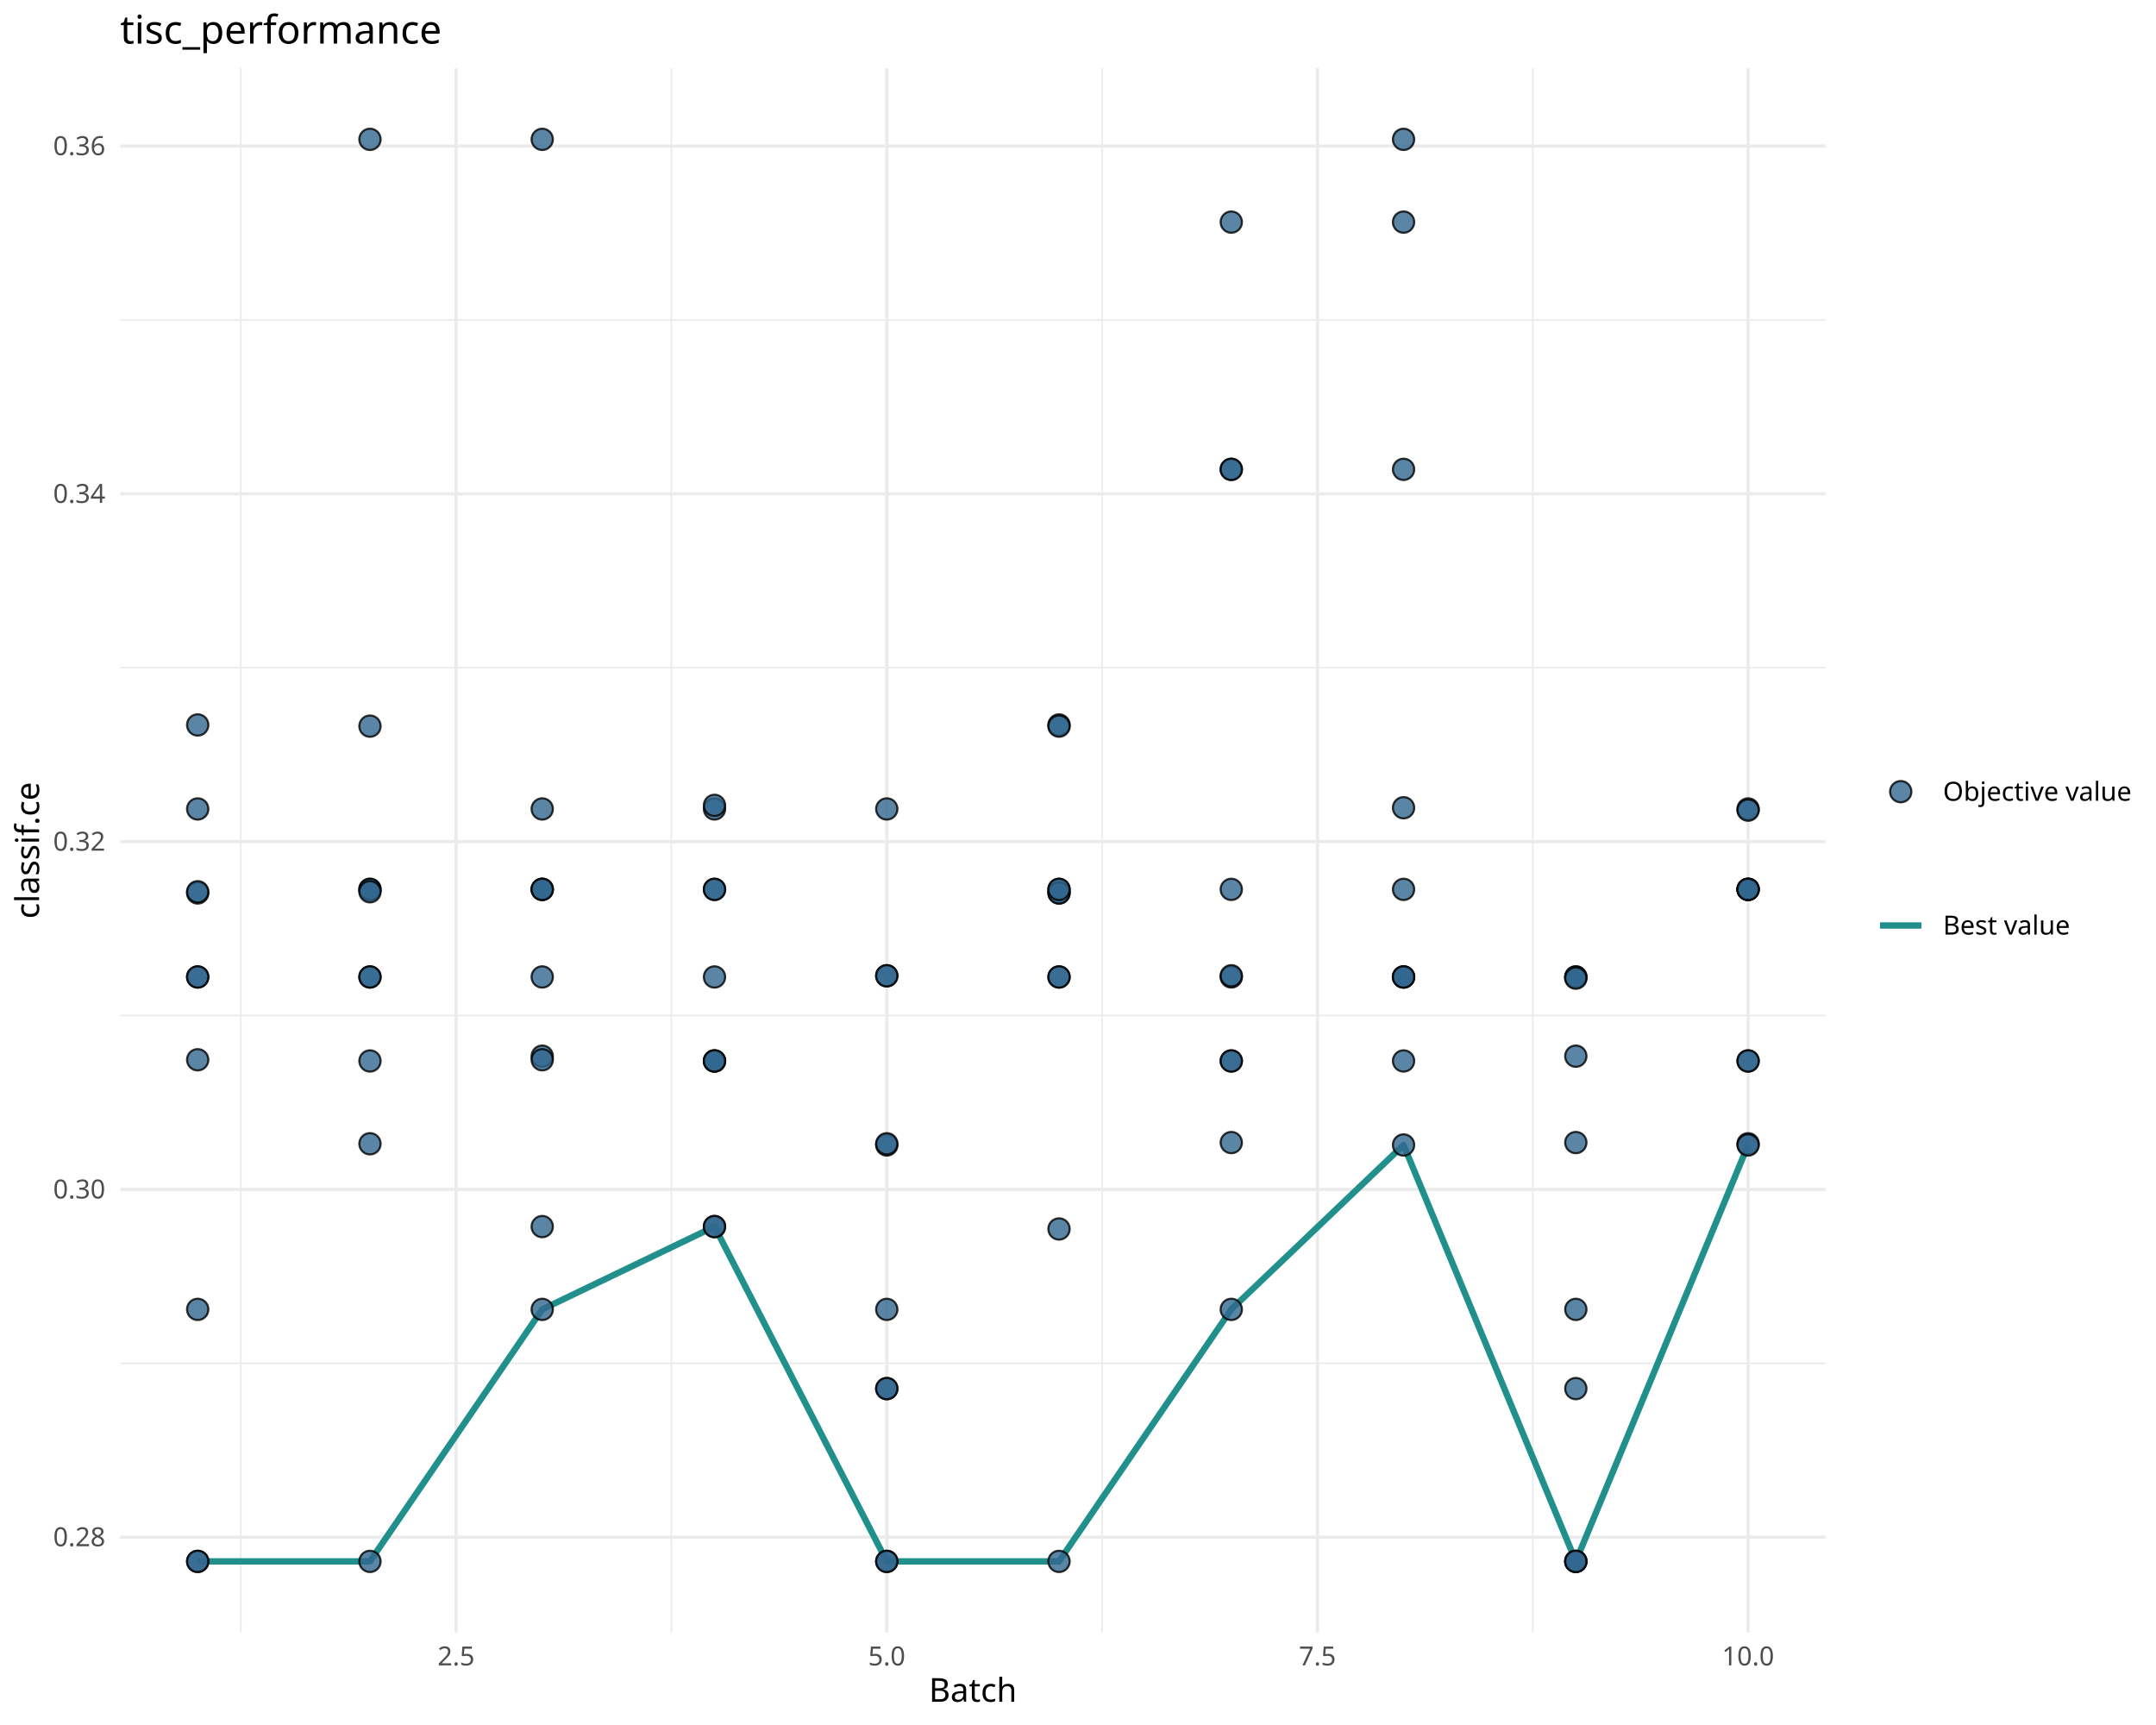
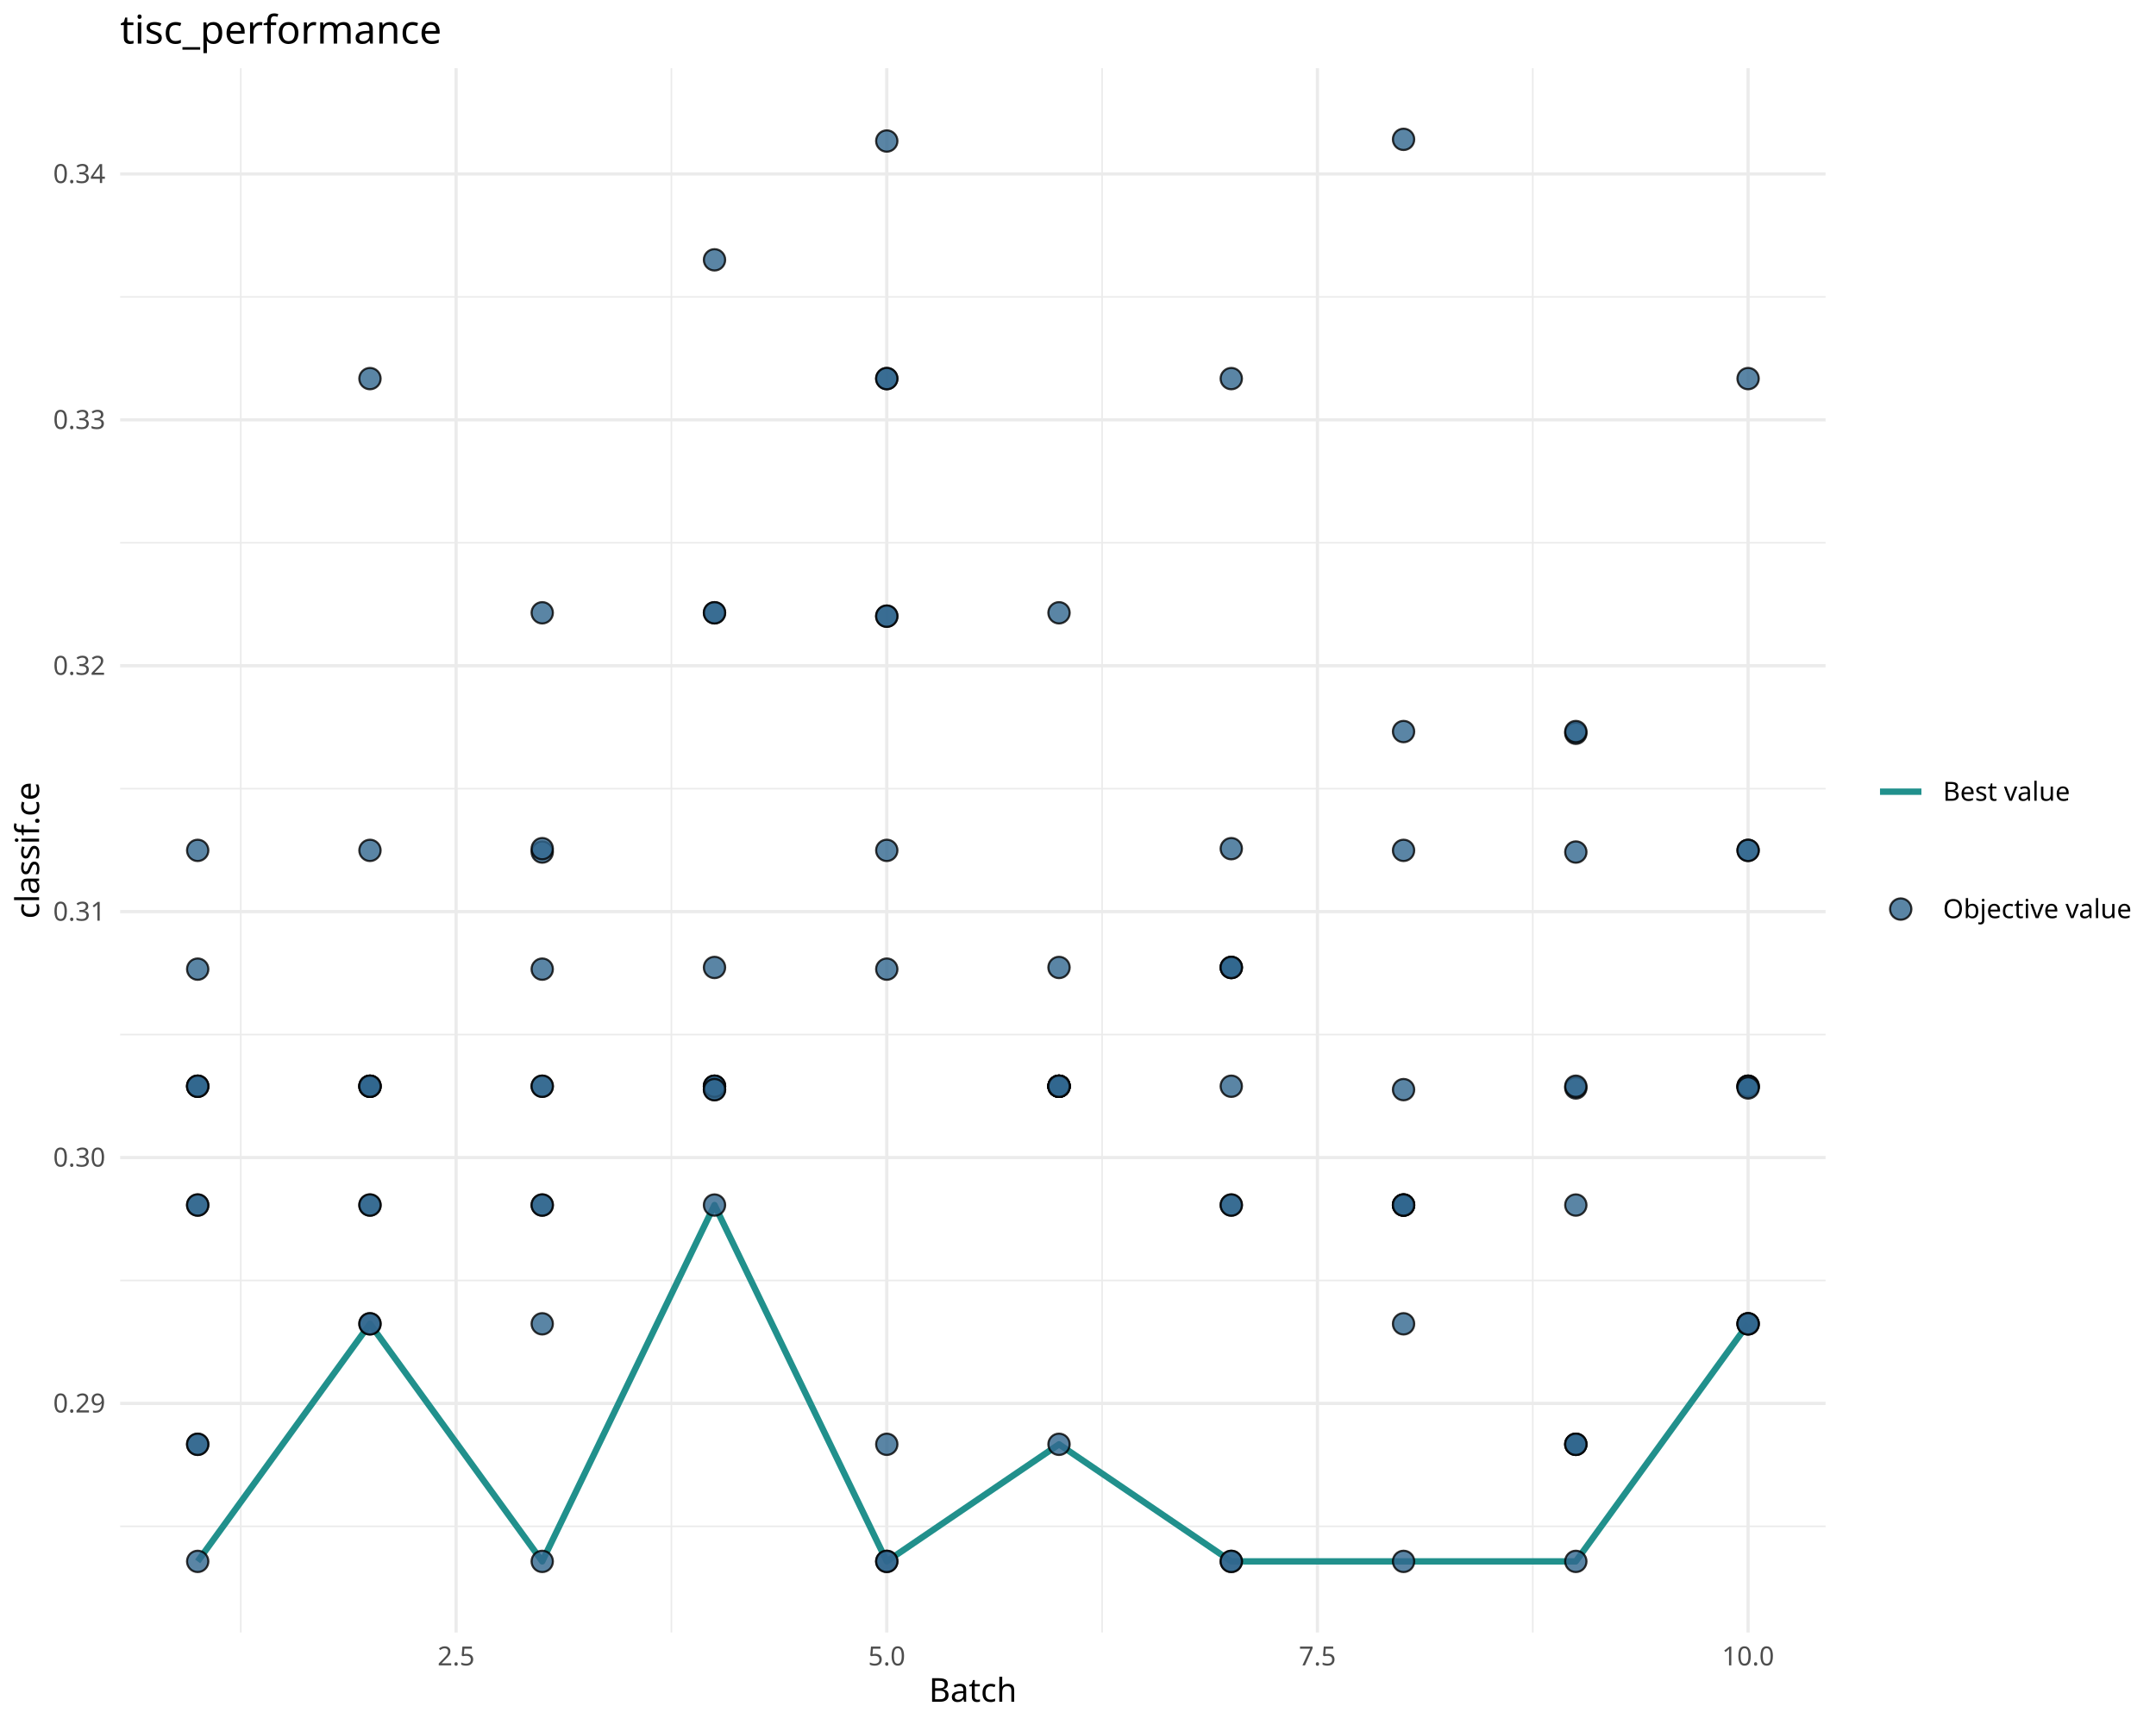
<svg xmlns="http://www.w3.org/2000/svg" class="svglite" data-engine-version="2.0" width="720.00pt" height="576.00pt" viewBox="0 0 720.00 576.00">
  <defs>
    <style type="text/css">
    .svglite line, .svglite polyline, .svglite polygon, .svglite path, .svglite rect, .svglite circle {
      fill: none;
      stroke: #000000;
      stroke-linecap: round;
      stroke-linejoin: round;
      stroke-miterlimit: 10.00;
    }
  </style>
  </defs>
  <rect width="100%" height="100%" style="stroke: none; fill: #FFFFFF;" />
  <defs>
    <clipPath id="cpMC4wMHw3MjAuMDB8MC4wMHw1NzYuMDA=">
      <rect x="0.00" y="0.00" width="720.00" height="576.00" />
    </clipPath>
  </defs>
  <g clip-path="url(#cpMC4wMHw3MjAuMDB8MC4wMHw1NzYuMDA=)">
</g>
  <defs>
    <clipPath id="cpNDAuMTN8NjA5LjY3fDIyLjc4fDU0NS4xMQ==">
      <rect x="40.13" y="22.78" width="569.53" height="522.33" />
    </clipPath>
  </defs>
  <g clip-path="url(#cpNDAuMTN8NjA5LjY3fDIyLjc4fDU0NS4xMQ==)">
-     <polyline points="40.13,455.21 609.67,455.21 " style="stroke-width: 0.53; stroke: #EBEBEB; stroke-linecap: butt;" />
-     <polyline points="40.13,339.09 609.67,339.09 " style="stroke-width: 0.53; stroke: #EBEBEB; stroke-linecap: butt;" />
-     <polyline points="40.13,222.96 609.67,222.96 " style="stroke-width: 0.53; stroke: #EBEBEB; stroke-linecap: butt;" />
-     <polyline points="40.13,106.83 609.67,106.83 " style="stroke-width: 0.53; stroke: #EBEBEB; stroke-linecap: butt;" />
+     <polyline points="40.13,509.67 609.67,509.67 " style="stroke-width: 0.53; stroke: #EBEBEB; stroke-linecap: butt;" />
+     <polyline points="40.13,427.56 609.67,427.56 " style="stroke-width: 0.53; stroke: #EBEBEB; stroke-linecap: butt;" />
+     <polyline points="40.13,345.46 609.67,345.46 " style="stroke-width: 0.53; stroke: #EBEBEB; stroke-linecap: butt;" />
+     <polyline points="40.13,263.35 609.67,263.35 " style="stroke-width: 0.53; stroke: #EBEBEB; stroke-linecap: butt;" />
+     <polyline points="40.13,181.24 609.67,181.24 " style="stroke-width: 0.53; stroke: #EBEBEB; stroke-linecap: butt;" />
+     <polyline points="40.13,99.14 609.67,99.14 " style="stroke-width: 0.53; stroke: #EBEBEB; stroke-linecap: butt;" />
    <polyline points="80.40,545.11 80.40,22.78 " style="stroke-width: 0.53; stroke: #EBEBEB; stroke-linecap: butt;" />
    <polyline points="224.22,545.11 224.22,22.78 " style="stroke-width: 0.53; stroke: #EBEBEB; stroke-linecap: butt;" />
    <polyline points="368.05,545.11 368.05,22.78 " style="stroke-width: 0.53; stroke: #EBEBEB; stroke-linecap: butt;" />
    <polyline points="511.87,545.11 511.87,22.78 " style="stroke-width: 0.53; stroke: #EBEBEB; stroke-linecap: butt;" />
-     <polyline points="40.13,513.28 609.67,513.28 " style="stroke-width: 1.07; stroke: #EBEBEB; stroke-linecap: butt;" />
-     <polyline points="40.13,397.15 609.67,397.15 " style="stroke-width: 1.07; stroke: #EBEBEB; stroke-linecap: butt;" />
-     <polyline points="40.13,281.02 609.67,281.02 " style="stroke-width: 1.07; stroke: #EBEBEB; stroke-linecap: butt;" />
-     <polyline points="40.13,164.90 609.67,164.90 " style="stroke-width: 1.07; stroke: #EBEBEB; stroke-linecap: butt;" />
-     <polyline points="40.13,48.77 609.67,48.77 " style="stroke-width: 1.07; stroke: #EBEBEB; stroke-linecap: butt;" />
+     <polyline points="40.13,468.62 609.67,468.62 " style="stroke-width: 1.07; stroke: #EBEBEB; stroke-linecap: butt;" />
+     <polyline points="40.13,386.51 609.67,386.51 " style="stroke-width: 1.07; stroke: #EBEBEB; stroke-linecap: butt;" />
+     <polyline points="40.13,304.40 609.67,304.40 " style="stroke-width: 1.07; stroke: #EBEBEB; stroke-linecap: butt;" />
+     <polyline points="40.13,222.30 609.67,222.30 " style="stroke-width: 1.07; stroke: #EBEBEB; stroke-linecap: butt;" />
+     <polyline points="40.13,140.19 609.67,140.19 " style="stroke-width: 1.07; stroke: #EBEBEB; stroke-linecap: butt;" />
+     <polyline points="40.13,58.09 609.67,58.09 " style="stroke-width: 1.07; stroke: #EBEBEB; stroke-linecap: butt;" />
    <polyline points="152.31,545.11 152.31,22.78 " style="stroke-width: 1.07; stroke: #EBEBEB; stroke-linecap: butt;" />
    <polyline points="296.14,545.11 296.14,22.78 " style="stroke-width: 1.07; stroke: #EBEBEB; stroke-linecap: butt;" />
    <polyline points="439.96,545.11 439.96,22.78 " style="stroke-width: 1.07; stroke: #EBEBEB; stroke-linecap: butt;" />
    <polyline points="583.78,545.11 583.78,22.78 " style="stroke-width: 1.07; stroke: #EBEBEB; stroke-linecap: butt;" />
-     <polyline points="66.02,521.37 123.55,521.37 181.08,437.22 238.61,409.57 296.14,521.37 353.66,521.37 411.19,437.22 468.72,382.32 526.25,521.37 583.78,382.32 " style="stroke-width: 2.13; stroke: #21908C; stroke-linecap: butt;" />
+     <polyline points="66.02,521.37 123.55,442.04 181.08,521.37 238.61,402.38 296.14,521.37 353.66,482.27 411.19,521.37 468.72,521.37 526.25,521.37 583.78,442.04 " style="stroke-width: 2.13; stroke: #21908C; stroke-linecap: butt;" />
+     <circle cx="66.02" cy="482.27" r="3.56" style="stroke-width: 0.71; stroke: #000000; stroke-opacity: 0.80; fill: #31678E; fill-opacity: 0.80;" />
+     <circle cx="66.02" cy="323.61" r="3.56" style="stroke-width: 0.71; stroke: #000000; stroke-opacity: 0.80; fill: #31678E; fill-opacity: 0.80;" />
+     <circle cx="66.02" cy="362.71" r="3.56" style="stroke-width: 0.71; stroke: #000000; stroke-opacity: 0.80; fill: #31678E; fill-opacity: 0.80;" />
+     <circle cx="66.02" cy="283.95" r="3.56" style="stroke-width: 0.71; stroke: #000000; stroke-opacity: 0.80; fill: #31678E; fill-opacity: 0.80;" />
+     <circle cx="66.02" cy="362.71" r="3.56" style="stroke-width: 0.71; stroke: #000000; stroke-opacity: 0.80; fill: #31678E; fill-opacity: 0.80;" />
    <circle cx="66.02" cy="521.37" r="3.56" style="stroke-width: 0.71; stroke: #000000; stroke-opacity: 0.80; fill: #31678E; fill-opacity: 0.80;" />
-     <circle cx="66.02" cy="353.87" r="3.56" style="stroke-width: 0.71; stroke: #000000; stroke-opacity: 0.80; fill: #31678E; fill-opacity: 0.80;" />
-     <circle cx="66.02" cy="270.12" r="3.56" style="stroke-width: 0.71; stroke: #000000; stroke-opacity: 0.80; fill: #31678E; fill-opacity: 0.80;" />
-     <circle cx="66.02" cy="298.17" r="3.56" style="stroke-width: 0.71; stroke: #000000; stroke-opacity: 0.80; fill: #31678E; fill-opacity: 0.80;" />
-     <circle cx="66.02" cy="242.07" r="3.56" style="stroke-width: 0.71; stroke: #000000; stroke-opacity: 0.80; fill: #31678E; fill-opacity: 0.80;" />
-     <circle cx="66.02" cy="437.22" r="3.56" style="stroke-width: 0.71; stroke: #000000; stroke-opacity: 0.80; fill: #31678E; fill-opacity: 0.80;" />
-     <circle cx="66.02" cy="326.22" r="3.56" style="stroke-width: 0.71; stroke: #000000; stroke-opacity: 0.80; fill: #31678E; fill-opacity: 0.80;" />
-     <circle cx="66.02" cy="297.77" r="3.56" style="stroke-width: 0.71; stroke: #000000; stroke-opacity: 0.80; fill: #31678E; fill-opacity: 0.80;" />
-     <circle cx="66.02" cy="326.22" r="3.56" style="stroke-width: 0.71; stroke: #000000; stroke-opacity: 0.80; fill: #31678E; fill-opacity: 0.80;" />
-     <circle cx="66.02" cy="521.37" r="3.56" style="stroke-width: 0.71; stroke: #000000; stroke-opacity: 0.80; fill: #31678E; fill-opacity: 0.80;" />
-     <circle cx="123.55" cy="242.47" r="3.56" style="stroke-width: 0.71; stroke: #000000; stroke-opacity: 0.80; fill: #31678E; fill-opacity: 0.80;" />
-     <circle cx="123.55" cy="521.37" r="3.56" style="stroke-width: 0.71; stroke: #000000; stroke-opacity: 0.80; fill: #31678E; fill-opacity: 0.80;" />
-     <circle cx="123.55" cy="296.97" r="3.56" style="stroke-width: 0.71; stroke: #000000; stroke-opacity: 0.80; fill: #31678E; fill-opacity: 0.80;" />
-     <circle cx="123.55" cy="381.92" r="3.56" style="stroke-width: 0.71; stroke: #000000; stroke-opacity: 0.80; fill: #31678E; fill-opacity: 0.80;" />
-     <circle cx="123.55" cy="46.53" r="3.56" style="stroke-width: 0.71; stroke: #000000; stroke-opacity: 0.80; fill: #31678E; fill-opacity: 0.80;" />
-     <circle cx="123.55" cy="296.97" r="3.56" style="stroke-width: 0.71; stroke: #000000; stroke-opacity: 0.80; fill: #31678E; fill-opacity: 0.80;" />
-     <circle cx="123.55" cy="326.22" r="3.56" style="stroke-width: 0.71; stroke: #000000; stroke-opacity: 0.80; fill: #31678E; fill-opacity: 0.80;" />
-     <circle cx="123.55" cy="326.22" r="3.56" style="stroke-width: 0.71; stroke: #000000; stroke-opacity: 0.80; fill: #31678E; fill-opacity: 0.80;" />
-     <circle cx="123.55" cy="354.27" r="3.56" style="stroke-width: 0.71; stroke: #000000; stroke-opacity: 0.80; fill: #31678E; fill-opacity: 0.80;" />
-     <circle cx="123.55" cy="297.77" r="3.56" style="stroke-width: 0.71; stroke: #000000; stroke-opacity: 0.80; fill: #31678E; fill-opacity: 0.80;" />
-     <circle cx="181.08" cy="352.67" r="3.56" style="stroke-width: 0.71; stroke: #000000; stroke-opacity: 0.80; fill: #31678E; fill-opacity: 0.80;" />
-     <circle cx="181.08" cy="296.97" r="3.56" style="stroke-width: 0.71; stroke: #000000; stroke-opacity: 0.80; fill: #31678E; fill-opacity: 0.80;" />
-     <circle cx="181.08" cy="296.97" r="3.56" style="stroke-width: 0.71; stroke: #000000; stroke-opacity: 0.80; fill: #31678E; fill-opacity: 0.80;" />
-     <circle cx="181.08" cy="46.53" r="3.56" style="stroke-width: 0.71; stroke: #000000; stroke-opacity: 0.80; fill: #31678E; fill-opacity: 0.80;" />
-     <circle cx="181.08" cy="437.22" r="3.56" style="stroke-width: 0.71; stroke: #000000; stroke-opacity: 0.80; fill: #31678E; fill-opacity: 0.80;" />
-     <circle cx="181.08" cy="353.87" r="3.56" style="stroke-width: 0.71; stroke: #000000; stroke-opacity: 0.80; fill: #31678E; fill-opacity: 0.80;" />
-     <circle cx="181.08" cy="270.12" r="3.56" style="stroke-width: 0.71; stroke: #000000; stroke-opacity: 0.80; fill: #31678E; fill-opacity: 0.80;" />
-     <circle cx="181.08" cy="296.97" r="3.56" style="stroke-width: 0.71; stroke: #000000; stroke-opacity: 0.80; fill: #31678E; fill-opacity: 0.80;" />
-     <circle cx="181.08" cy="409.57" r="3.56" style="stroke-width: 0.71; stroke: #000000; stroke-opacity: 0.80; fill: #31678E; fill-opacity: 0.80;" />
-     <circle cx="181.08" cy="326.22" r="3.56" style="stroke-width: 0.71; stroke: #000000; stroke-opacity: 0.80; fill: #31678E; fill-opacity: 0.80;" />
-     <circle cx="238.61" cy="409.57" r="3.56" style="stroke-width: 0.71; stroke: #000000; stroke-opacity: 0.80; fill: #31678E; fill-opacity: 0.80;" />
-     <circle cx="238.61" cy="326.22" r="3.56" style="stroke-width: 0.71; stroke: #000000; stroke-opacity: 0.80; fill: #31678E; fill-opacity: 0.80;" />
-     <circle cx="238.61" cy="409.57" r="3.56" style="stroke-width: 0.71; stroke: #000000; stroke-opacity: 0.80; fill: #31678E; fill-opacity: 0.80;" />
-     <circle cx="238.61" cy="296.97" r="3.56" style="stroke-width: 0.71; stroke: #000000; stroke-opacity: 0.80; fill: #31678E; fill-opacity: 0.80;" />
-     <circle cx="238.61" cy="354.27" r="3.56" style="stroke-width: 0.71; stroke: #000000; stroke-opacity: 0.80; fill: #31678E; fill-opacity: 0.80;" />
-     <circle cx="238.61" cy="270.12" r="3.56" style="stroke-width: 0.71; stroke: #000000; stroke-opacity: 0.80; fill: #31678E; fill-opacity: 0.80;" />
-     <circle cx="238.61" cy="354.27" r="3.56" style="stroke-width: 0.71; stroke: #000000; stroke-opacity: 0.80; fill: #31678E; fill-opacity: 0.80;" />
-     <circle cx="238.61" cy="268.92" r="3.56" style="stroke-width: 0.71; stroke: #000000; stroke-opacity: 0.80; fill: #31678E; fill-opacity: 0.80;" />
-     <circle cx="238.61" cy="296.97" r="3.56" style="stroke-width: 0.71; stroke: #000000; stroke-opacity: 0.80; fill: #31678E; fill-opacity: 0.80;" />
-     <circle cx="238.61" cy="354.27" r="3.56" style="stroke-width: 0.71; stroke: #000000; stroke-opacity: 0.80; fill: #31678E; fill-opacity: 0.80;" />
-     <circle cx="296.14" cy="270.12" r="3.56" style="stroke-width: 0.71; stroke: #000000; stroke-opacity: 0.80; fill: #31678E; fill-opacity: 0.80;" />
-     <circle cx="296.14" cy="325.82" r="3.56" style="stroke-width: 0.71; stroke: #000000; stroke-opacity: 0.80; fill: #31678E; fill-opacity: 0.80;" />
-     <circle cx="296.14" cy="463.67" r="3.56" style="stroke-width: 0.71; stroke: #000000; stroke-opacity: 0.80; fill: #31678E; fill-opacity: 0.80;" />
-     <circle cx="296.14" cy="382.32" r="3.56" style="stroke-width: 0.71; stroke: #000000; stroke-opacity: 0.80; fill: #31678E; fill-opacity: 0.80;" />
-     <circle cx="296.14" cy="325.82" r="3.56" style="stroke-width: 0.71; stroke: #000000; stroke-opacity: 0.80; fill: #31678E; fill-opacity: 0.80;" />
+     <circle cx="66.02" cy="402.38" r="3.56" style="stroke-width: 0.71; stroke: #000000; stroke-opacity: 0.80; fill: #31678E; fill-opacity: 0.80;" />
+     <circle cx="66.02" cy="402.38" r="3.56" style="stroke-width: 0.71; stroke: #000000; stroke-opacity: 0.80; fill: #31678E; fill-opacity: 0.80;" />
+     <circle cx="66.02" cy="362.71" r="3.56" style="stroke-width: 0.71; stroke: #000000; stroke-opacity: 0.80; fill: #31678E; fill-opacity: 0.80;" />
+     <circle cx="66.02" cy="482.27" r="3.56" style="stroke-width: 0.71; stroke: #000000; stroke-opacity: 0.80; fill: #31678E; fill-opacity: 0.80;" />
+     <circle cx="123.55" cy="362.71" r="3.56" style="stroke-width: 0.71; stroke: #000000; stroke-opacity: 0.80; fill: #31678E; fill-opacity: 0.80;" />
+     <circle cx="123.55" cy="283.95" r="3.56" style="stroke-width: 0.71; stroke: #000000; stroke-opacity: 0.80; fill: #31678E; fill-opacity: 0.80;" />
+     <circle cx="123.55" cy="362.71" r="3.56" style="stroke-width: 0.71; stroke: #000000; stroke-opacity: 0.80; fill: #31678E; fill-opacity: 0.80;" />
+     <circle cx="123.55" cy="126.42" r="3.56" style="stroke-width: 0.71; stroke: #000000; stroke-opacity: 0.80; fill: #31678E; fill-opacity: 0.80;" />
+     <circle cx="123.55" cy="442.04" r="3.56" style="stroke-width: 0.71; stroke: #000000; stroke-opacity: 0.80; fill: #31678E; fill-opacity: 0.80;" />
+     <circle cx="123.55" cy="442.04" r="3.56" style="stroke-width: 0.71; stroke: #000000; stroke-opacity: 0.80; fill: #31678E; fill-opacity: 0.80;" />
+     <circle cx="123.55" cy="362.71" r="3.56" style="stroke-width: 0.71; stroke: #000000; stroke-opacity: 0.80; fill: #31678E; fill-opacity: 0.80;" />
+     <circle cx="123.55" cy="402.38" r="3.56" style="stroke-width: 0.71; stroke: #000000; stroke-opacity: 0.80; fill: #31678E; fill-opacity: 0.80;" />
+     <circle cx="123.55" cy="362.71" r="3.56" style="stroke-width: 0.71; stroke: #000000; stroke-opacity: 0.80; fill: #31678E; fill-opacity: 0.80;" />
+     <circle cx="123.55" cy="402.38" r="3.56" style="stroke-width: 0.71; stroke: #000000; stroke-opacity: 0.80; fill: #31678E; fill-opacity: 0.80;" />
+     <circle cx="181.08" cy="284.51" r="3.56" style="stroke-width: 0.71; stroke: #000000; stroke-opacity: 0.80; fill: #31678E; fill-opacity: 0.80;" />
+     <circle cx="181.08" cy="442.04" r="3.56" style="stroke-width: 0.71; stroke: #000000; stroke-opacity: 0.80; fill: #31678E; fill-opacity: 0.80;" />
+     <circle cx="181.08" cy="362.71" r="3.56" style="stroke-width: 0.71; stroke: #000000; stroke-opacity: 0.80; fill: #31678E; fill-opacity: 0.80;" />
+     <circle cx="181.08" cy="402.38" r="3.56" style="stroke-width: 0.71; stroke: #000000; stroke-opacity: 0.80; fill: #31678E; fill-opacity: 0.80;" />
+     <circle cx="181.08" cy="521.37" r="3.56" style="stroke-width: 0.71; stroke: #000000; stroke-opacity: 0.80; fill: #31678E; fill-opacity: 0.80;" />
+     <circle cx="181.08" cy="323.61" r="3.56" style="stroke-width: 0.71; stroke: #000000; stroke-opacity: 0.80; fill: #31678E; fill-opacity: 0.80;" />
+     <circle cx="181.08" cy="283.38" r="3.56" style="stroke-width: 0.71; stroke: #000000; stroke-opacity: 0.80; fill: #31678E; fill-opacity: 0.80;" />
+     <circle cx="181.08" cy="362.71" r="3.56" style="stroke-width: 0.71; stroke: #000000; stroke-opacity: 0.80; fill: #31678E; fill-opacity: 0.80;" />
+     <circle cx="181.08" cy="204.62" r="3.56" style="stroke-width: 0.71; stroke: #000000; stroke-opacity: 0.80; fill: #31678E; fill-opacity: 0.80;" />
+     <circle cx="181.08" cy="402.38" r="3.56" style="stroke-width: 0.71; stroke: #000000; stroke-opacity: 0.80; fill: #31678E; fill-opacity: 0.80;" />
+     <circle cx="238.61" cy="204.62" r="3.56" style="stroke-width: 0.71; stroke: #000000; stroke-opacity: 0.80; fill: #31678E; fill-opacity: 0.80;" />
+     <circle cx="238.61" cy="86.76" r="3.56" style="stroke-width: 0.71; stroke: #000000; stroke-opacity: 0.80; fill: #31678E; fill-opacity: 0.80;" />
+     <circle cx="238.61" cy="204.62" r="3.56" style="stroke-width: 0.71; stroke: #000000; stroke-opacity: 0.80; fill: #31678E; fill-opacity: 0.80;" />
+     <circle cx="238.61" cy="362.71" r="3.56" style="stroke-width: 0.71; stroke: #000000; stroke-opacity: 0.80; fill: #31678E; fill-opacity: 0.80;" />
+     <circle cx="238.61" cy="323.05" r="3.56" style="stroke-width: 0.71; stroke: #000000; stroke-opacity: 0.80; fill: #31678E; fill-opacity: 0.80;" />
+     <circle cx="238.61" cy="362.71" r="3.56" style="stroke-width: 0.71; stroke: #000000; stroke-opacity: 0.80; fill: #31678E; fill-opacity: 0.80;" />
+     <circle cx="238.61" cy="363.84" r="3.56" style="stroke-width: 0.71; stroke: #000000; stroke-opacity: 0.80; fill: #31678E; fill-opacity: 0.80;" />
+     <circle cx="238.61" cy="402.38" r="3.56" style="stroke-width: 0.71; stroke: #000000; stroke-opacity: 0.80; fill: #31678E; fill-opacity: 0.80;" />
+     <circle cx="238.61" cy="362.71" r="3.56" style="stroke-width: 0.71; stroke: #000000; stroke-opacity: 0.80; fill: #31678E; fill-opacity: 0.80;" />
+     <circle cx="238.61" cy="363.84" r="3.56" style="stroke-width: 0.71; stroke: #000000; stroke-opacity: 0.80; fill: #31678E; fill-opacity: 0.80;" />
+     <circle cx="296.14" cy="323.61" r="3.56" style="stroke-width: 0.71; stroke: #000000; stroke-opacity: 0.80; fill: #31678E; fill-opacity: 0.80;" />
+     <circle cx="296.14" cy="47.09" r="3.56" style="stroke-width: 0.71; stroke: #000000; stroke-opacity: 0.80; fill: #31678E; fill-opacity: 0.80;" />
+     <circle cx="296.14" cy="205.75" r="3.56" style="stroke-width: 0.71; stroke: #000000; stroke-opacity: 0.80; fill: #31678E; fill-opacity: 0.80;" />
+     <circle cx="296.14" cy="283.95" r="3.56" style="stroke-width: 0.71; stroke: #000000; stroke-opacity: 0.80; fill: #31678E; fill-opacity: 0.80;" />
+     <circle cx="296.14" cy="126.42" r="3.56" style="stroke-width: 0.71; stroke: #000000; stroke-opacity: 0.80; fill: #31678E; fill-opacity: 0.80;" />
+     <circle cx="296.14" cy="482.27" r="3.56" style="stroke-width: 0.71; stroke: #000000; stroke-opacity: 0.80; fill: #31678E; fill-opacity: 0.80;" />
+     <circle cx="296.14" cy="126.42" r="3.56" style="stroke-width: 0.71; stroke: #000000; stroke-opacity: 0.80; fill: #31678E; fill-opacity: 0.80;" />
    <circle cx="296.14" cy="521.37" r="3.56" style="stroke-width: 0.71; stroke: #000000; stroke-opacity: 0.80; fill: #31678E; fill-opacity: 0.80;" />
-     <circle cx="296.14" cy="381.92" r="3.56" style="stroke-width: 0.71; stroke: #000000; stroke-opacity: 0.80; fill: #31678E; fill-opacity: 0.80;" />
-     <circle cx="296.14" cy="437.22" r="3.56" style="stroke-width: 0.71; stroke: #000000; stroke-opacity: 0.80; fill: #31678E; fill-opacity: 0.80;" />
    <circle cx="296.14" cy="521.37" r="3.56" style="stroke-width: 0.71; stroke: #000000; stroke-opacity: 0.80; fill: #31678E; fill-opacity: 0.80;" />
-     <circle cx="296.14" cy="463.67" r="3.56" style="stroke-width: 0.71; stroke: #000000; stroke-opacity: 0.80; fill: #31678E; fill-opacity: 0.80;" />
-     <circle cx="353.66" cy="298.17" r="3.56" style="stroke-width: 0.71; stroke: #000000; stroke-opacity: 0.80; fill: #31678E; fill-opacity: 0.80;" />
-     <circle cx="353.66" cy="326.22" r="3.56" style="stroke-width: 0.71; stroke: #000000; stroke-opacity: 0.80; fill: #31678E; fill-opacity: 0.80;" />
-     <circle cx="353.66" cy="326.22" r="3.56" style="stroke-width: 0.71; stroke: #000000; stroke-opacity: 0.80; fill: #31678E; fill-opacity: 0.80;" />
-     <circle cx="353.66" cy="242.07" r="3.56" style="stroke-width: 0.71; stroke: #000000; stroke-opacity: 0.80; fill: #31678E; fill-opacity: 0.80;" />
-     <circle cx="353.66" cy="410.37" r="3.56" style="stroke-width: 0.71; stroke: #000000; stroke-opacity: 0.80; fill: #31678E; fill-opacity: 0.80;" />
-     <circle cx="353.66" cy="521.37" r="3.56" style="stroke-width: 0.71; stroke: #000000; stroke-opacity: 0.80; fill: #31678E; fill-opacity: 0.80;" />
-     <circle cx="353.66" cy="296.97" r="3.56" style="stroke-width: 0.71; stroke: #000000; stroke-opacity: 0.80; fill: #31678E; fill-opacity: 0.80;" />
-     <circle cx="353.66" cy="298.17" r="3.56" style="stroke-width: 0.71; stroke: #000000; stroke-opacity: 0.80; fill: #31678E; fill-opacity: 0.80;" />
-     <circle cx="353.66" cy="296.97" r="3.56" style="stroke-width: 0.71; stroke: #000000; stroke-opacity: 0.80; fill: #31678E; fill-opacity: 0.80;" />
-     <circle cx="353.66" cy="242.47" r="3.56" style="stroke-width: 0.71; stroke: #000000; stroke-opacity: 0.80; fill: #31678E; fill-opacity: 0.80;" />
-     <circle cx="411.19" cy="296.97" r="3.56" style="stroke-width: 0.71; stroke: #000000; stroke-opacity: 0.80; fill: #31678E; fill-opacity: 0.80;" />
-     <circle cx="411.19" cy="437.22" r="3.56" style="stroke-width: 0.71; stroke: #000000; stroke-opacity: 0.80; fill: #31678E; fill-opacity: 0.80;" />
-     <circle cx="411.19" cy="156.72" r="3.56" style="stroke-width: 0.71; stroke: #000000; stroke-opacity: 0.80; fill: #31678E; fill-opacity: 0.80;" />
-     <circle cx="411.19" cy="326.22" r="3.56" style="stroke-width: 0.71; stroke: #000000; stroke-opacity: 0.80; fill: #31678E; fill-opacity: 0.80;" />
-     <circle cx="411.19" cy="381.52" r="3.56" style="stroke-width: 0.71; stroke: #000000; stroke-opacity: 0.80; fill: #31678E; fill-opacity: 0.80;" />
-     <circle cx="411.19" cy="354.27" r="3.56" style="stroke-width: 0.71; stroke: #000000; stroke-opacity: 0.80; fill: #31678E; fill-opacity: 0.80;" />
-     <circle cx="411.19" cy="354.27" r="3.56" style="stroke-width: 0.71; stroke: #000000; stroke-opacity: 0.80; fill: #31678E; fill-opacity: 0.80;" />
-     <circle cx="411.19" cy="74.17" r="3.56" style="stroke-width: 0.71; stroke: #000000; stroke-opacity: 0.80; fill: #31678E; fill-opacity: 0.80;" />
-     <circle cx="411.19" cy="156.72" r="3.56" style="stroke-width: 0.71; stroke: #000000; stroke-opacity: 0.80; fill: #31678E; fill-opacity: 0.80;" />
-     <circle cx="411.19" cy="325.82" r="3.56" style="stroke-width: 0.71; stroke: #000000; stroke-opacity: 0.80; fill: #31678E; fill-opacity: 0.80;" />
-     <circle cx="468.72" cy="382.32" r="3.56" style="stroke-width: 0.71; stroke: #000000; stroke-opacity: 0.80; fill: #31678E; fill-opacity: 0.80;" />
-     <circle cx="468.72" cy="269.72" r="3.56" style="stroke-width: 0.71; stroke: #000000; stroke-opacity: 0.80; fill: #31678E; fill-opacity: 0.80;" />
-     <circle cx="468.72" cy="74.17" r="3.56" style="stroke-width: 0.71; stroke: #000000; stroke-opacity: 0.80; fill: #31678E; fill-opacity: 0.80;" />
-     <circle cx="468.72" cy="326.22" r="3.56" style="stroke-width: 0.71; stroke: #000000; stroke-opacity: 0.80; fill: #31678E; fill-opacity: 0.80;" />
-     <circle cx="468.72" cy="354.27" r="3.56" style="stroke-width: 0.71; stroke: #000000; stroke-opacity: 0.80; fill: #31678E; fill-opacity: 0.80;" />
-     <circle cx="468.72" cy="326.22" r="3.56" style="stroke-width: 0.71; stroke: #000000; stroke-opacity: 0.80; fill: #31678E; fill-opacity: 0.80;" />
-     <circle cx="468.72" cy="326.22" r="3.56" style="stroke-width: 0.71; stroke: #000000; stroke-opacity: 0.80; fill: #31678E; fill-opacity: 0.80;" />
-     <circle cx="468.72" cy="296.97" r="3.56" style="stroke-width: 0.71; stroke: #000000; stroke-opacity: 0.80; fill: #31678E; fill-opacity: 0.80;" />
-     <circle cx="468.72" cy="156.72" r="3.56" style="stroke-width: 0.71; stroke: #000000; stroke-opacity: 0.80; fill: #31678E; fill-opacity: 0.80;" />
+     <circle cx="296.14" cy="205.75" r="3.56" style="stroke-width: 0.71; stroke: #000000; stroke-opacity: 0.80; fill: #31678E; fill-opacity: 0.80;" />
+     <circle cx="353.66" cy="323.05" r="3.56" style="stroke-width: 0.71; stroke: #000000; stroke-opacity: 0.80; fill: #31678E; fill-opacity: 0.80;" />
+     <circle cx="353.66" cy="362.71" r="3.56" style="stroke-width: 0.71; stroke: #000000; stroke-opacity: 0.80; fill: #31678E; fill-opacity: 0.80;" />
+     <circle cx="353.66" cy="362.71" r="3.56" style="stroke-width: 0.71; stroke: #000000; stroke-opacity: 0.80; fill: #31678E; fill-opacity: 0.80;" />
+     <circle cx="353.66" cy="362.71" r="3.56" style="stroke-width: 0.71; stroke: #000000; stroke-opacity: 0.80; fill: #31678E; fill-opacity: 0.80;" />
+     <circle cx="353.66" cy="204.62" r="3.56" style="stroke-width: 0.71; stroke: #000000; stroke-opacity: 0.80; fill: #31678E; fill-opacity: 0.80;" />
+     <circle cx="353.66" cy="482.27" r="3.56" style="stroke-width: 0.71; stroke: #000000; stroke-opacity: 0.80; fill: #31678E; fill-opacity: 0.80;" />
+     <circle cx="353.66" cy="362.71" r="3.56" style="stroke-width: 0.71; stroke: #000000; stroke-opacity: 0.80; fill: #31678E; fill-opacity: 0.80;" />
+     <circle cx="353.66" cy="362.71" r="3.56" style="stroke-width: 0.71; stroke: #000000; stroke-opacity: 0.80; fill: #31678E; fill-opacity: 0.80;" />
+     <circle cx="353.66" cy="362.71" r="3.56" style="stroke-width: 0.71; stroke: #000000; stroke-opacity: 0.80; fill: #31678E; fill-opacity: 0.80;" />
+     <circle cx="353.66" cy="362.71" r="3.56" style="stroke-width: 0.71; stroke: #000000; stroke-opacity: 0.80; fill: #31678E; fill-opacity: 0.80;" />
+     <circle cx="411.19" cy="362.71" r="3.56" style="stroke-width: 0.71; stroke: #000000; stroke-opacity: 0.80; fill: #31678E; fill-opacity: 0.80;" />
+     <circle cx="411.19" cy="323.05" r="3.56" style="stroke-width: 0.71; stroke: #000000; stroke-opacity: 0.80; fill: #31678E; fill-opacity: 0.80;" />
+     <circle cx="411.19" cy="521.37" r="3.56" style="stroke-width: 0.71; stroke: #000000; stroke-opacity: 0.80; fill: #31678E; fill-opacity: 0.80;" />
+     <circle cx="411.19" cy="402.38" r="3.56" style="stroke-width: 0.71; stroke: #000000; stroke-opacity: 0.80; fill: #31678E; fill-opacity: 0.80;" />
+     <circle cx="411.19" cy="323.05" r="3.56" style="stroke-width: 0.71; stroke: #000000; stroke-opacity: 0.80; fill: #31678E; fill-opacity: 0.80;" />
+     <circle cx="411.19" cy="323.05" r="3.56" style="stroke-width: 0.71; stroke: #000000; stroke-opacity: 0.80; fill: #31678E; fill-opacity: 0.80;" />
+     <circle cx="411.19" cy="283.38" r="3.56" style="stroke-width: 0.71; stroke: #000000; stroke-opacity: 0.80; fill: #31678E; fill-opacity: 0.80;" />
+     <circle cx="411.19" cy="402.38" r="3.56" style="stroke-width: 0.71; stroke: #000000; stroke-opacity: 0.80; fill: #31678E; fill-opacity: 0.80;" />
+     <circle cx="411.19" cy="521.37" r="3.56" style="stroke-width: 0.71; stroke: #000000; stroke-opacity: 0.80; fill: #31678E; fill-opacity: 0.80;" />
+     <circle cx="411.19" cy="126.42" r="3.56" style="stroke-width: 0.71; stroke: #000000; stroke-opacity: 0.80; fill: #31678E; fill-opacity: 0.80;" />
+     <circle cx="468.72" cy="283.95" r="3.56" style="stroke-width: 0.71; stroke: #000000; stroke-opacity: 0.80; fill: #31678E; fill-opacity: 0.80;" />
    <circle cx="468.72" cy="46.53" r="3.56" style="stroke-width: 0.71; stroke: #000000; stroke-opacity: 0.80; fill: #31678E; fill-opacity: 0.80;" />
-     <circle cx="526.25" cy="326.22" r="3.56" style="stroke-width: 0.71; stroke: #000000; stroke-opacity: 0.80; fill: #31678E; fill-opacity: 0.80;" />
-     <circle cx="526.25" cy="352.67" r="3.56" style="stroke-width: 0.71; stroke: #000000; stroke-opacity: 0.80; fill: #31678E; fill-opacity: 0.80;" />
+     <circle cx="468.72" cy="402.38" r="3.56" style="stroke-width: 0.71; stroke: #000000; stroke-opacity: 0.80; fill: #31678E; fill-opacity: 0.80;" />
+     <circle cx="468.72" cy="402.38" r="3.56" style="stroke-width: 0.71; stroke: #000000; stroke-opacity: 0.80; fill: #31678E; fill-opacity: 0.80;" />
+     <circle cx="468.72" cy="363.84" r="3.56" style="stroke-width: 0.71; stroke: #000000; stroke-opacity: 0.80; fill: #31678E; fill-opacity: 0.80;" />
+     <circle cx="468.72" cy="402.38" r="3.56" style="stroke-width: 0.71; stroke: #000000; stroke-opacity: 0.80; fill: #31678E; fill-opacity: 0.80;" />
+     <circle cx="468.72" cy="244.28" r="3.56" style="stroke-width: 0.71; stroke: #000000; stroke-opacity: 0.80; fill: #31678E; fill-opacity: 0.80;" />
+     <circle cx="468.72" cy="442.04" r="3.56" style="stroke-width: 0.71; stroke: #000000; stroke-opacity: 0.80; fill: #31678E; fill-opacity: 0.80;" />
+     <circle cx="468.72" cy="521.37" r="3.56" style="stroke-width: 0.71; stroke: #000000; stroke-opacity: 0.80; fill: #31678E; fill-opacity: 0.80;" />
+     <circle cx="468.72" cy="402.38" r="3.56" style="stroke-width: 0.71; stroke: #000000; stroke-opacity: 0.80; fill: #31678E; fill-opacity: 0.80;" />
+     <circle cx="526.25" cy="402.38" r="3.56" style="stroke-width: 0.71; stroke: #000000; stroke-opacity: 0.80; fill: #31678E; fill-opacity: 0.80;" />
+     <circle cx="526.25" cy="244.85" r="3.56" style="stroke-width: 0.71; stroke: #000000; stroke-opacity: 0.80; fill: #31678E; fill-opacity: 0.80;" />
+     <circle cx="526.25" cy="482.27" r="3.56" style="stroke-width: 0.71; stroke: #000000; stroke-opacity: 0.80; fill: #31678E; fill-opacity: 0.80;" />
    <circle cx="526.25" cy="521.37" r="3.56" style="stroke-width: 0.71; stroke: #000000; stroke-opacity: 0.80; fill: #31678E; fill-opacity: 0.80;" />
-     <circle cx="526.25" cy="437.22" r="3.56" style="stroke-width: 0.71; stroke: #000000; stroke-opacity: 0.80; fill: #31678E; fill-opacity: 0.80;" />
-     <circle cx="526.25" cy="381.52" r="3.56" style="stroke-width: 0.71; stroke: #000000; stroke-opacity: 0.80; fill: #31678E; fill-opacity: 0.80;" />
-     <circle cx="526.25" cy="326.22" r="3.56" style="stroke-width: 0.71; stroke: #000000; stroke-opacity: 0.80; fill: #31678E; fill-opacity: 0.80;" />
-     <circle cx="526.25" cy="521.37" r="3.56" style="stroke-width: 0.71; stroke: #000000; stroke-opacity: 0.80; fill: #31678E; fill-opacity: 0.80;" />
-     <circle cx="526.25" cy="463.67" r="3.56" style="stroke-width: 0.71; stroke: #000000; stroke-opacity: 0.80; fill: #31678E; fill-opacity: 0.80;" />
-     <circle cx="526.25" cy="521.37" r="3.56" style="stroke-width: 0.71; stroke: #000000; stroke-opacity: 0.80; fill: #31678E; fill-opacity: 0.80;" />
-     <circle cx="526.25" cy="326.62" r="3.56" style="stroke-width: 0.71; stroke: #000000; stroke-opacity: 0.80; fill: #31678E; fill-opacity: 0.80;" />
-     <circle cx="583.78" cy="296.97" r="3.56" style="stroke-width: 0.71; stroke: #000000; stroke-opacity: 0.80; fill: #31678E; fill-opacity: 0.80;" />
-     <circle cx="583.78" cy="296.97" r="3.56" style="stroke-width: 0.71; stroke: #000000; stroke-opacity: 0.80; fill: #31678E; fill-opacity: 0.80;" />
-     <circle cx="583.78" cy="381.92" r="3.56" style="stroke-width: 0.71; stroke: #000000; stroke-opacity: 0.80; fill: #31678E; fill-opacity: 0.80;" />
-     <circle cx="583.78" cy="354.27" r="3.56" style="stroke-width: 0.71; stroke: #000000; stroke-opacity: 0.80; fill: #31678E; fill-opacity: 0.80;" />
-     <circle cx="583.78" cy="296.97" r="3.56" style="stroke-width: 0.71; stroke: #000000; stroke-opacity: 0.80; fill: #31678E; fill-opacity: 0.80;" />
-     <circle cx="583.78" cy="270.12" r="3.56" style="stroke-width: 0.71; stroke: #000000; stroke-opacity: 0.80; fill: #31678E; fill-opacity: 0.80;" />
-     <circle cx="583.78" cy="296.97" r="3.56" style="stroke-width: 0.71; stroke: #000000; stroke-opacity: 0.80; fill: #31678E; fill-opacity: 0.80;" />
-     <circle cx="583.78" cy="270.52" r="3.56" style="stroke-width: 0.71; stroke: #000000; stroke-opacity: 0.80; fill: #31678E; fill-opacity: 0.80;" />
-     <circle cx="583.78" cy="382.32" r="3.56" style="stroke-width: 0.71; stroke: #000000; stroke-opacity: 0.80; fill: #31678E; fill-opacity: 0.80;" />
-     <circle cx="583.78" cy="354.27" r="3.56" style="stroke-width: 0.71; stroke: #000000; stroke-opacity: 0.80; fill: #31678E; fill-opacity: 0.80;" />
+     <circle cx="526.25" cy="363.28" r="3.56" style="stroke-width: 0.71; stroke: #000000; stroke-opacity: 0.80; fill: #31678E; fill-opacity: 0.80;" />
+     <circle cx="526.25" cy="362.71" r="3.56" style="stroke-width: 0.71; stroke: #000000; stroke-opacity: 0.80; fill: #31678E; fill-opacity: 0.80;" />
+     <circle cx="526.25" cy="482.27" r="3.56" style="stroke-width: 0.71; stroke: #000000; stroke-opacity: 0.80; fill: #31678E; fill-opacity: 0.80;" />
+     <circle cx="526.25" cy="244.28" r="3.56" style="stroke-width: 0.71; stroke: #000000; stroke-opacity: 0.80; fill: #31678E; fill-opacity: 0.80;" />
+     <circle cx="526.25" cy="482.27" r="3.56" style="stroke-width: 0.71; stroke: #000000; stroke-opacity: 0.80; fill: #31678E; fill-opacity: 0.80;" />
+     <circle cx="526.25" cy="284.51" r="3.56" style="stroke-width: 0.71; stroke: #000000; stroke-opacity: 0.80; fill: #31678E; fill-opacity: 0.80;" />
+     <circle cx="583.78" cy="442.04" r="3.56" style="stroke-width: 0.71; stroke: #000000; stroke-opacity: 0.80; fill: #31678E; fill-opacity: 0.80;" />
+     <circle cx="583.78" cy="442.04" r="3.56" style="stroke-width: 0.71; stroke: #000000; stroke-opacity: 0.80; fill: #31678E; fill-opacity: 0.80;" />
+     <circle cx="583.78" cy="126.42" r="3.56" style="stroke-width: 0.71; stroke: #000000; stroke-opacity: 0.80; fill: #31678E; fill-opacity: 0.80;" />
+     <circle cx="583.78" cy="362.71" r="3.56" style="stroke-width: 0.71; stroke: #000000; stroke-opacity: 0.80; fill: #31678E; fill-opacity: 0.80;" />
+     <circle cx="583.78" cy="442.04" r="3.56" style="stroke-width: 0.71; stroke: #000000; stroke-opacity: 0.80; fill: #31678E; fill-opacity: 0.80;" />
+     <circle cx="583.78" cy="362.71" r="3.56" style="stroke-width: 0.71; stroke: #000000; stroke-opacity: 0.80; fill: #31678E; fill-opacity: 0.80;" />
+     <circle cx="583.78" cy="362.71" r="3.56" style="stroke-width: 0.71; stroke: #000000; stroke-opacity: 0.80; fill: #31678E; fill-opacity: 0.80;" />
+     <circle cx="583.78" cy="363.28" r="3.56" style="stroke-width: 0.71; stroke: #000000; stroke-opacity: 0.80; fill: #31678E; fill-opacity: 0.80;" />
+     <circle cx="583.78" cy="283.95" r="3.56" style="stroke-width: 0.71; stroke: #000000; stroke-opacity: 0.80; fill: #31678E; fill-opacity: 0.80;" />
+     <circle cx="583.78" cy="283.95" r="3.56" style="stroke-width: 0.71; stroke: #000000; stroke-opacity: 0.80; fill: #31678E; fill-opacity: 0.80;" />
  </g>
  <g clip-path="url(#cpMC4wMHw3MjAuMDB8MC4wMHw1NzYuMDA=)">
-     <text x="35.20" y="516.30" text-anchor="end" style="font-size: 8.80px; fill: #4D4D4D; font-family: sans;" textLength="17.13px" lengthAdjust="spacingAndGlyphs">0.28</text>
-     <text x="35.20" y="400.18" text-anchor="end" style="font-size: 8.80px; fill: #4D4D4D; font-family: sans;" textLength="17.13px" lengthAdjust="spacingAndGlyphs">0.30</text>
-     <text x="35.20" y="284.05" text-anchor="end" style="font-size: 8.80px; fill: #4D4D4D; font-family: sans;" textLength="17.13px" lengthAdjust="spacingAndGlyphs">0.32</text>
-     <text x="35.20" y="167.92" text-anchor="end" style="font-size: 8.80px; fill: #4D4D4D; font-family: sans;" textLength="17.13px" lengthAdjust="spacingAndGlyphs">0.34</text>
-     <text x="35.20" y="51.80" text-anchor="end" style="font-size: 8.80px; fill: #4D4D4D; font-family: sans;" textLength="17.13px" lengthAdjust="spacingAndGlyphs">0.36</text>
+     <text x="35.20" y="471.64" text-anchor="end" style="font-size: 8.80px; fill: #4D4D4D; font-family: sans;" textLength="17.13px" lengthAdjust="spacingAndGlyphs">0.29</text>
+     <text x="35.20" y="389.54" text-anchor="end" style="font-size: 8.80px; fill: #4D4D4D; font-family: sans;" textLength="17.13px" lengthAdjust="spacingAndGlyphs">0.30</text>
+     <text x="35.20" y="307.43" text-anchor="end" style="font-size: 8.80px; fill: #4D4D4D; font-family: sans;" textLength="17.13px" lengthAdjust="spacingAndGlyphs">0.31</text>
+     <text x="35.20" y="225.33" text-anchor="end" style="font-size: 8.80px; fill: #4D4D4D; font-family: sans;" textLength="17.13px" lengthAdjust="spacingAndGlyphs">0.32</text>
+     <text x="35.20" y="143.22" text-anchor="end" style="font-size: 8.80px; fill: #4D4D4D; font-family: sans;" textLength="17.13px" lengthAdjust="spacingAndGlyphs">0.33</text>
+     <text x="35.20" y="61.11" text-anchor="end" style="font-size: 8.80px; fill: #4D4D4D; font-family: sans;" textLength="17.13px" lengthAdjust="spacingAndGlyphs">0.34</text>
    <text x="152.31" y="556.10" text-anchor="middle" style="font-size: 8.80px; fill: #4D4D4D; font-family: sans;" textLength="12.23px" lengthAdjust="spacingAndGlyphs">2.5</text>
    <text x="296.14" y="556.10" text-anchor="middle" style="font-size: 8.80px; fill: #4D4D4D; font-family: sans;" textLength="12.23px" lengthAdjust="spacingAndGlyphs">5.0</text>
    <text x="439.96" y="556.10" text-anchor="middle" style="font-size: 8.80px; fill: #4D4D4D; font-family: sans;" textLength="12.23px" lengthAdjust="spacingAndGlyphs">7.5</text>
    <text x="583.78" y="556.10" text-anchor="middle" style="font-size: 8.80px; fill: #4D4D4D; font-family: sans;" textLength="17.13px" lengthAdjust="spacingAndGlyphs">10.0</text>
    <text x="324.90" y="568.24" text-anchor="middle" style="font-size: 11.00px; font-family: sans;" textLength="28.14px" lengthAdjust="spacingAndGlyphs">Batch</text>
    <text transform="translate(13.05,283.95) rotate(-90)" text-anchor="middle" style="font-size: 11.00px; font-family: sans;" textLength="45.25px" lengthAdjust="spacingAndGlyphs">classif.ce</text>
-     <circle cx="634.75" cy="264.35" r="3.56" style="stroke-width: 0.71; stroke: #000000; stroke-opacity: 0.80; fill: #31678E; fill-opacity: 0.80;" />
-     <text x="648.86" y="267.38" style="font-size: 8.80px; font-family: sans;" textLength="60.18px" lengthAdjust="spacingAndGlyphs">Objective value</text>
-     <line x1="627.83" y1="309.03" x2="641.66" y2="309.03" style="stroke-width: 2.13; stroke: #21908C; stroke-linecap: butt;" />
-     <text x="648.86" y="312.05" style="font-size: 8.80px; font-family: sans;" textLength="41.10px" lengthAdjust="spacingAndGlyphs">Best value</text>
+     <line x1="627.83" y1="264.35" x2="641.66" y2="264.35" style="stroke-width: 2.13; stroke: #21908C; stroke-linecap: butt;" />
+     <text x="648.86" y="267.38" style="font-size: 8.80px; font-family: sans;" textLength="41.10px" lengthAdjust="spacingAndGlyphs">Best value</text>
+     <circle cx="634.75" cy="303.55" r="3.56" style="stroke-width: 0.71; stroke: #000000; stroke-opacity: 0.80; fill: #31678E; fill-opacity: 0.80;" />
+     <text x="648.86" y="306.57" style="font-size: 8.80px; font-family: sans;" textLength="60.18px" lengthAdjust="spacingAndGlyphs">Objective value</text>
    <text x="40.13" y="14.56" style="font-size: 13.20px; font-family: sans;" textLength="101.27px" lengthAdjust="spacingAndGlyphs">tisc_performance</text>
  </g>
</svg>
